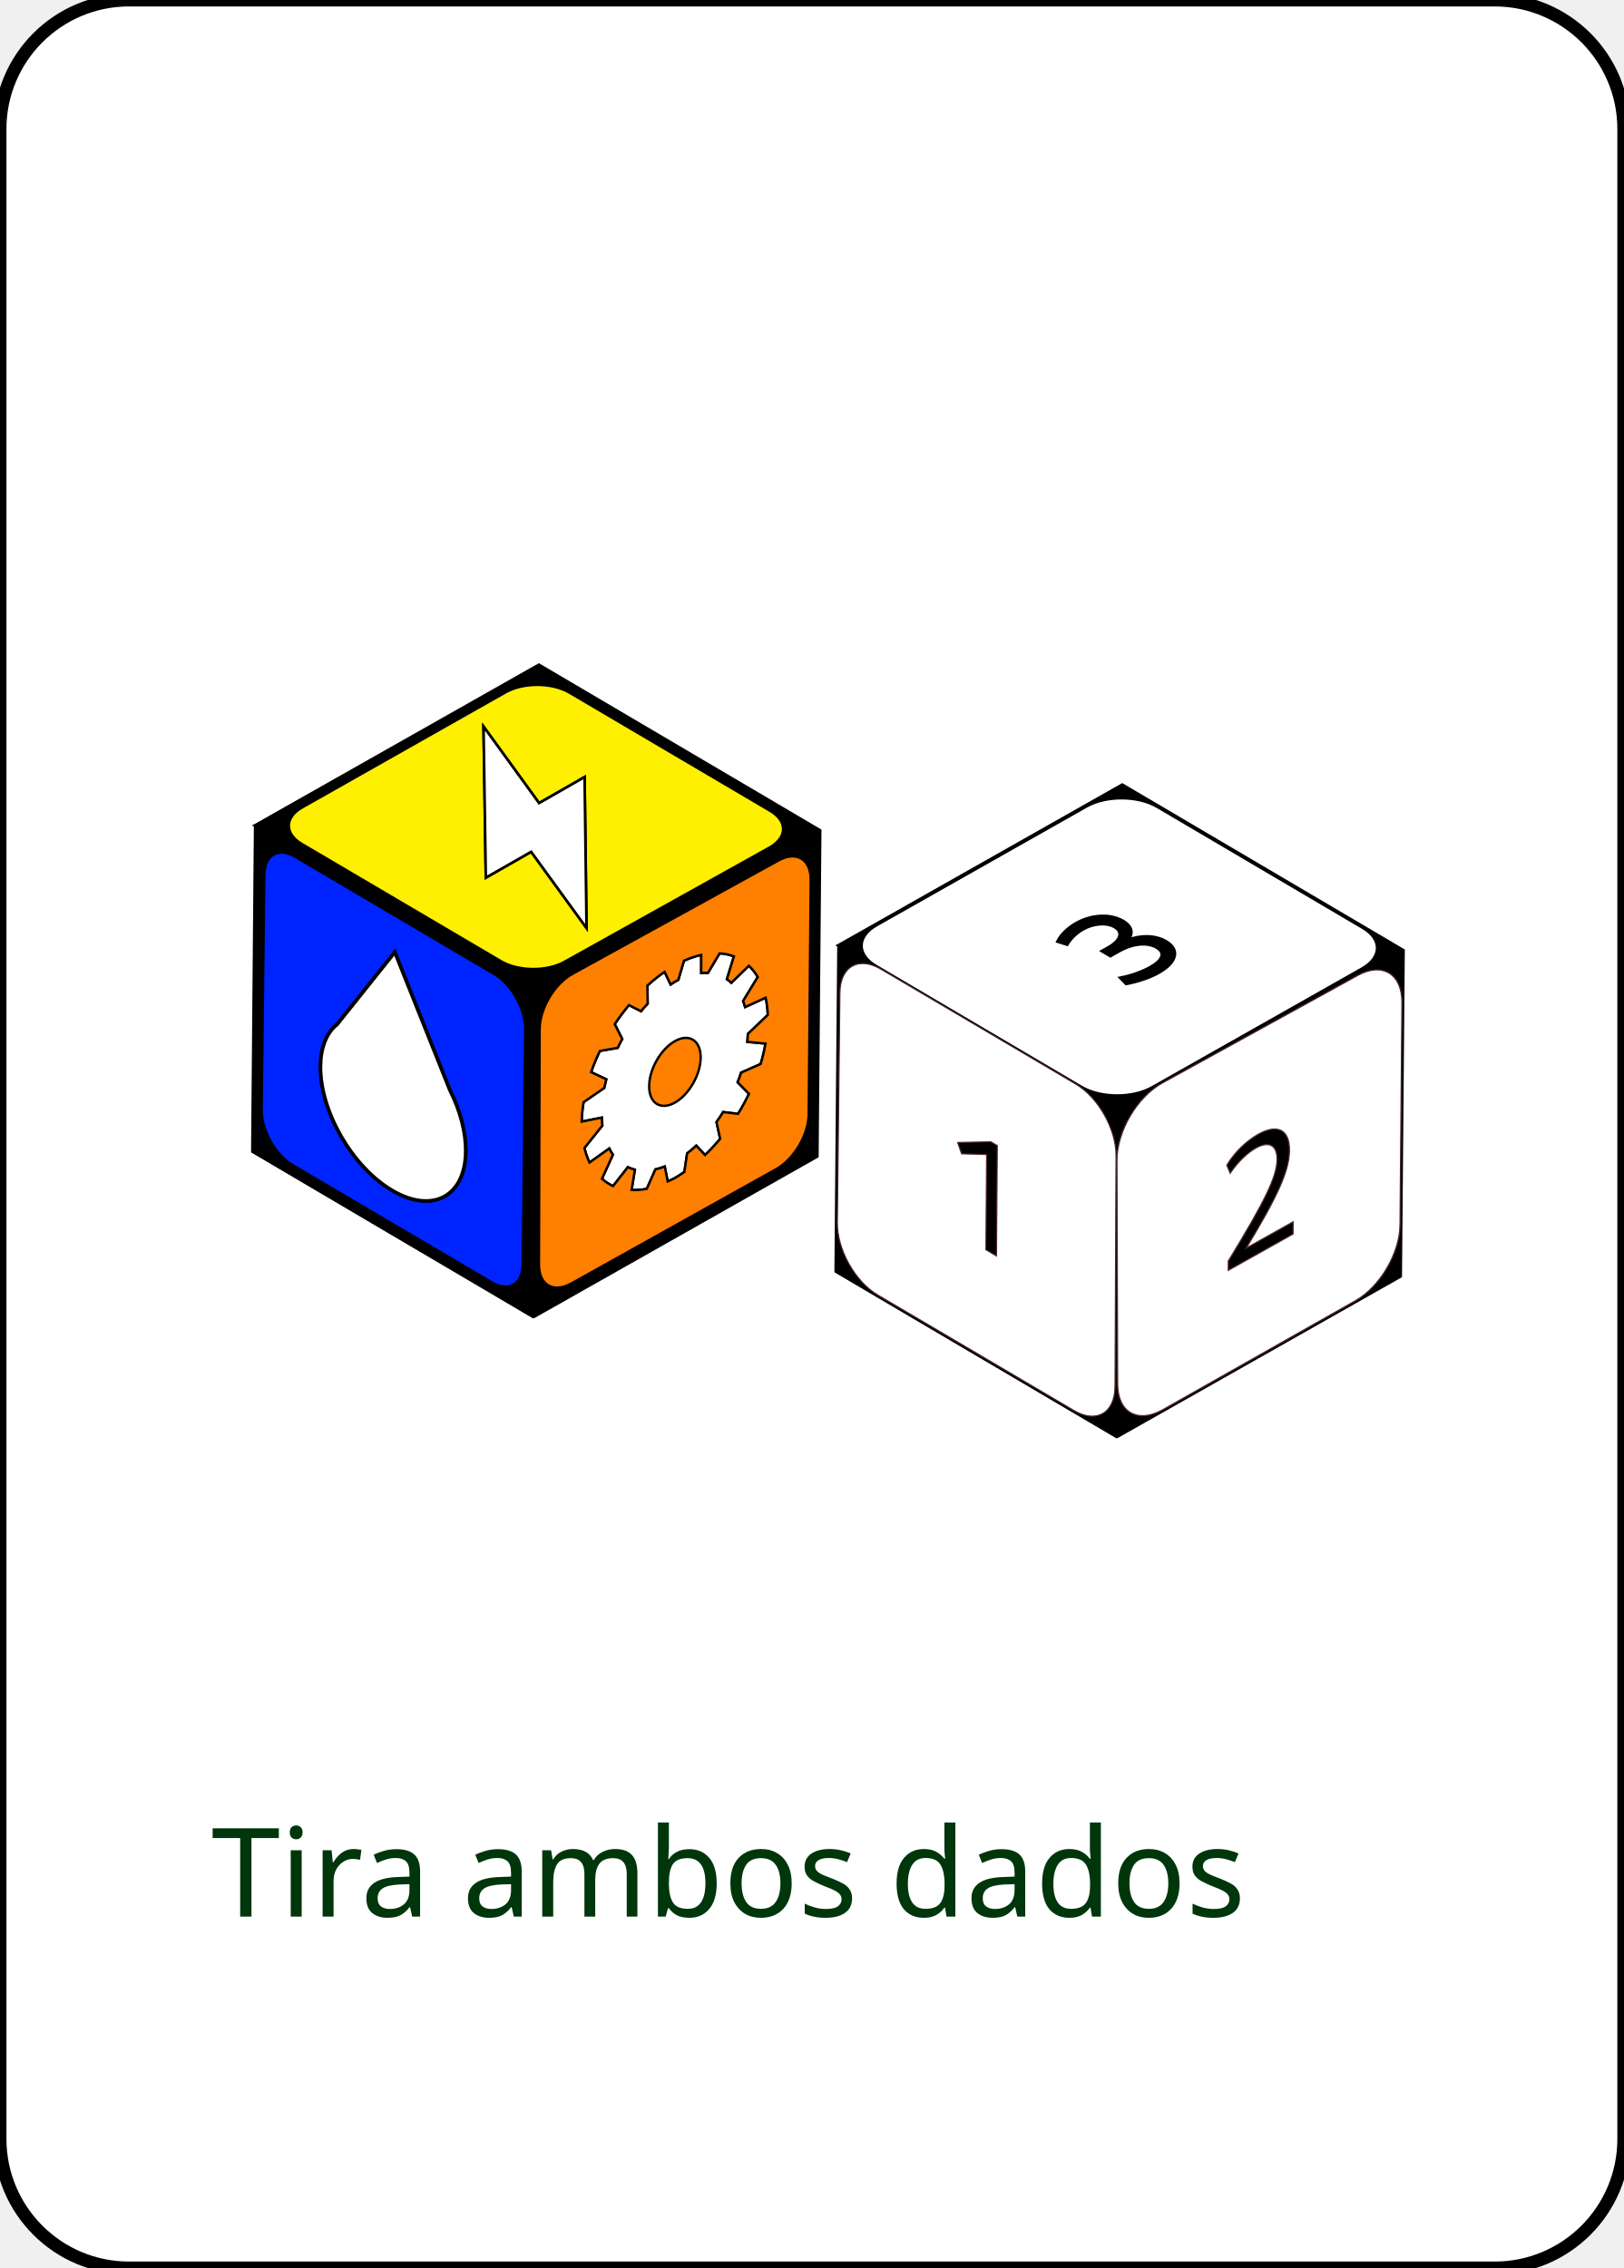
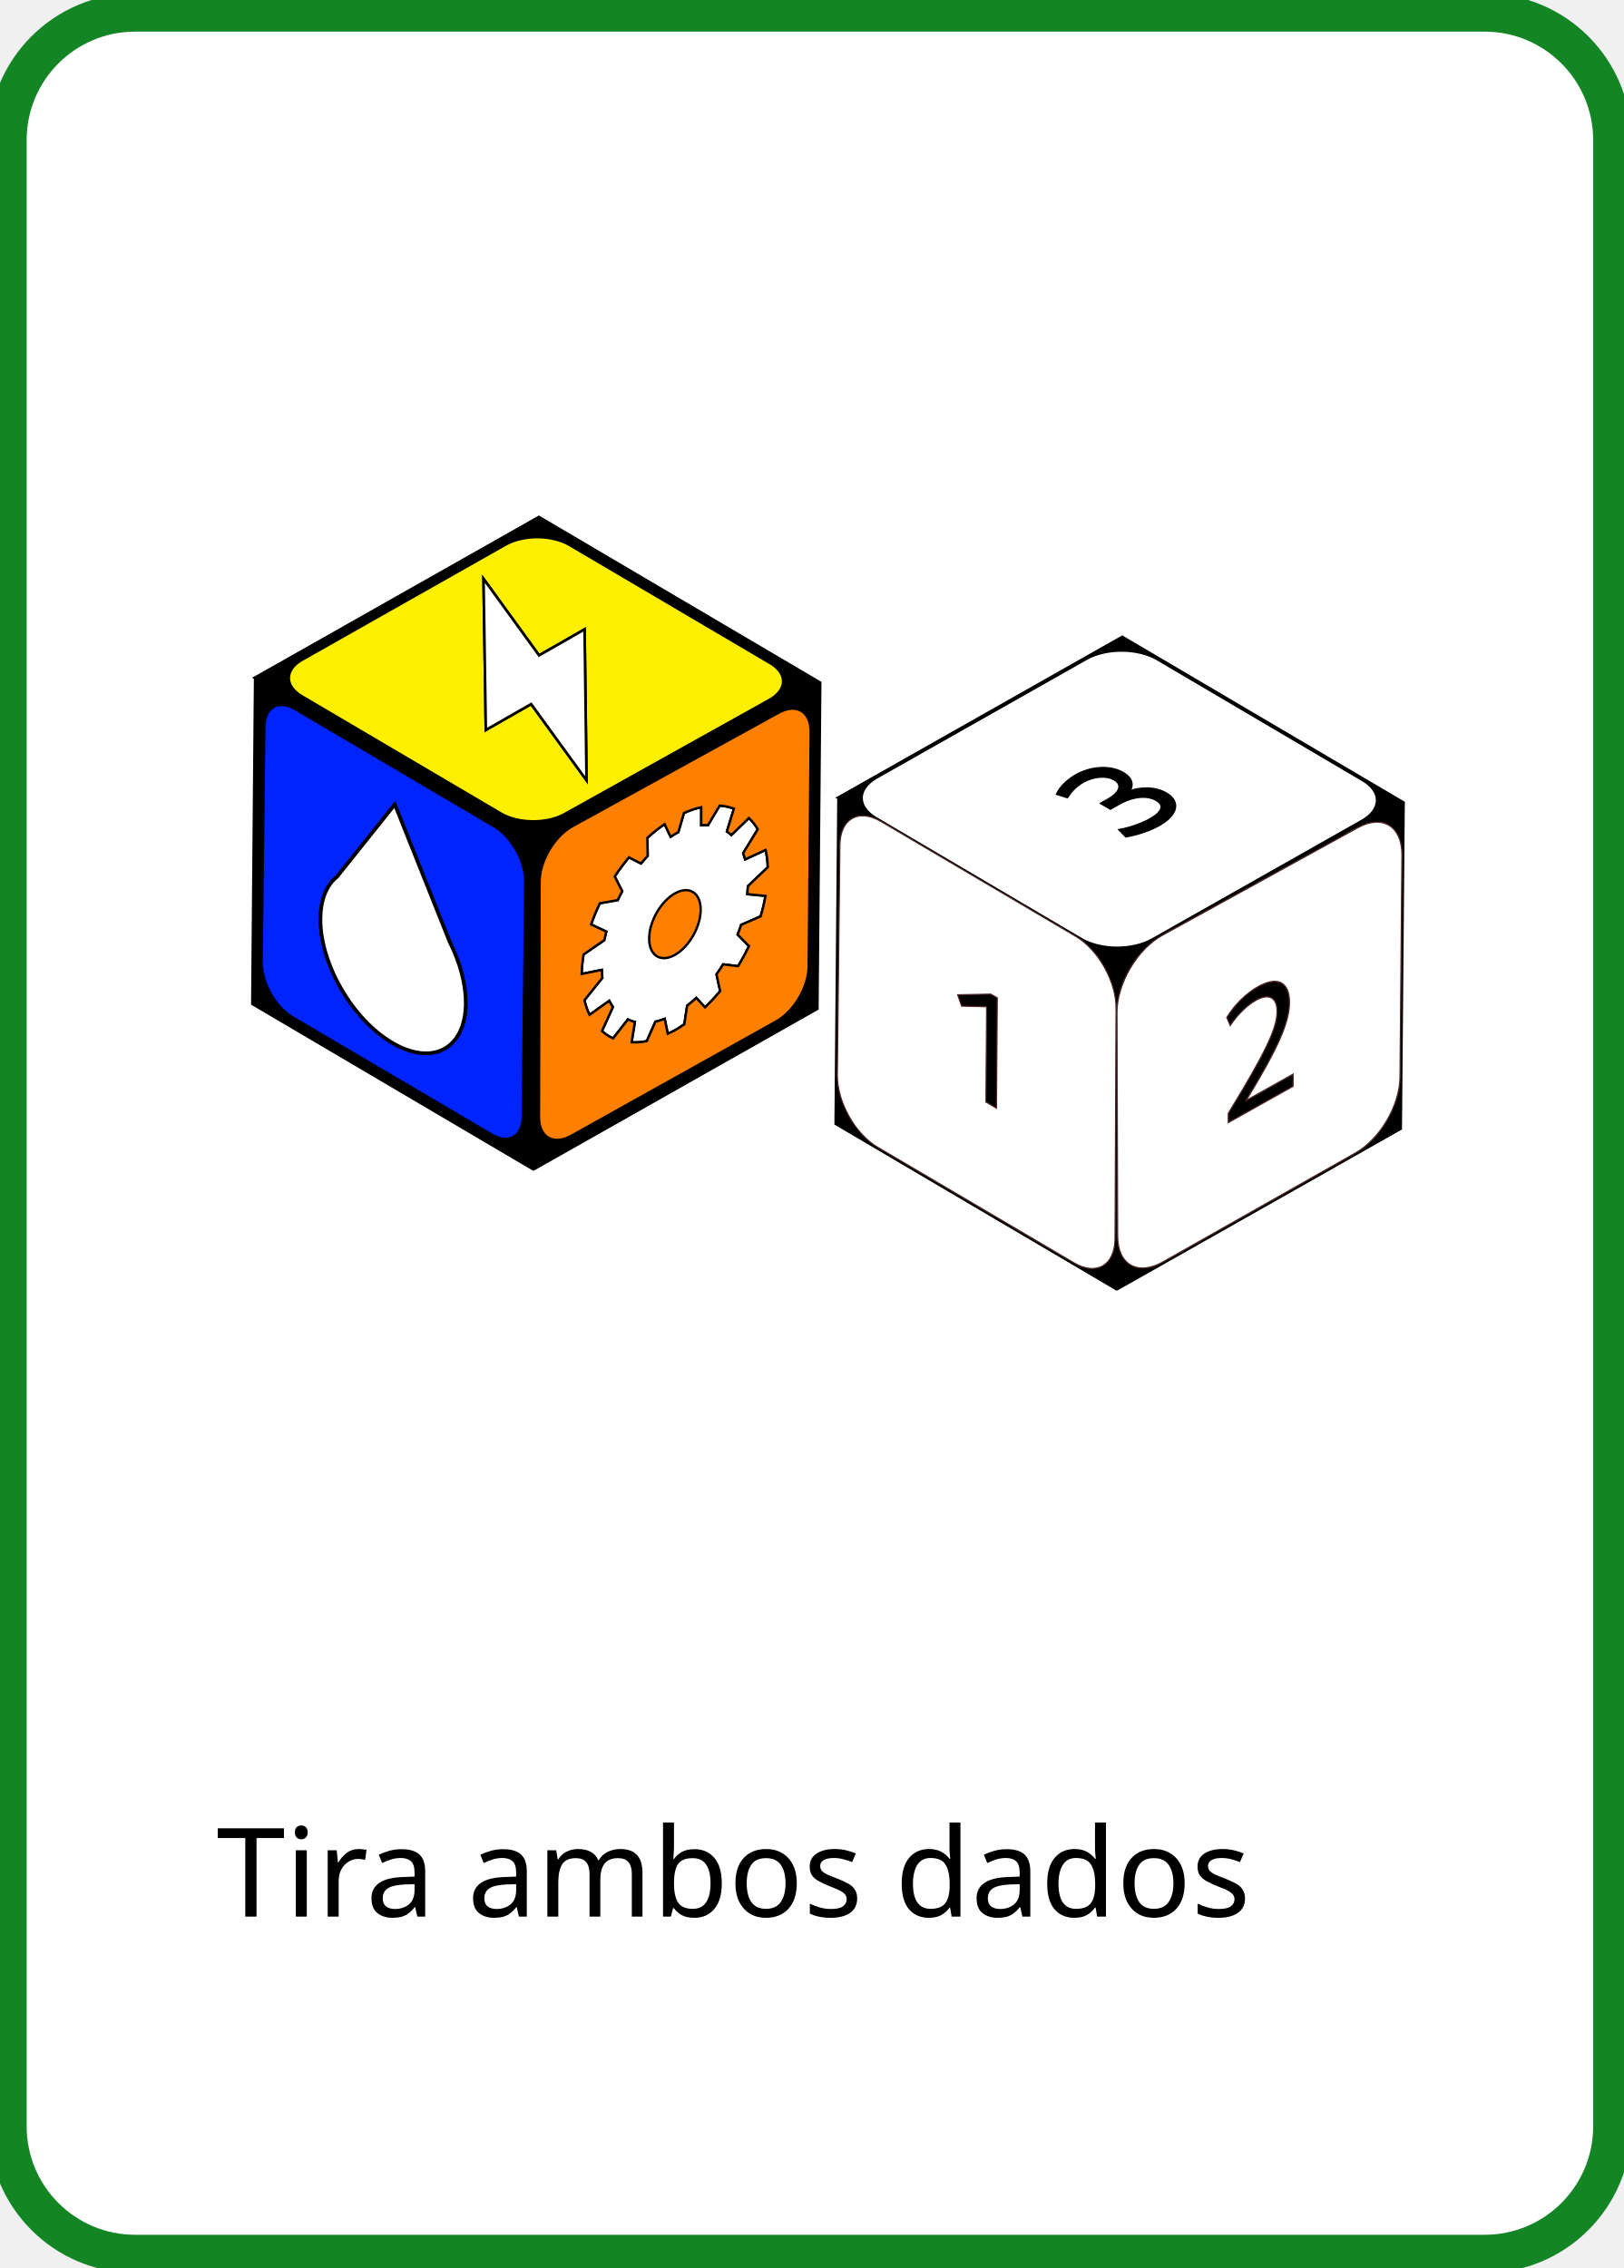
<svg xmlns="http://www.w3.org/2000/svg" width="630" height="880" viewBox="0 0 166.688 232.833" version="1.1" id="svg1">
  <defs id="defs1">
    <rect x="414.914" y="198.729" width="378.66" height="72.509" id="rect5" />
  </defs>
  <g id="layer1">
    <rect style="display:inline;fill:#ffffff;stroke-width:0.265" id="rect25" width="166.688" height="232.833" x="5.7220459e-06" y="-2.5431316e-06" ry="13.251" />
-     <text xml:space="preserve" style="font-style:normal;font-variant:normal;font-weight:normal;font-stretch:normal;font-size:12.7px;font-family:Cantarell;-inkscape-font-specification:'Cantarell, Normal';font-variant-ligatures:normal;font-variant-caps:normal;font-variant-numeric:normal;font-variant-east-asian:normal;text-align:center;text-anchor:middle;fill:#00360b;fill-opacity:1;stroke:none;stroke-width:1;stroke-dasharray:none" x="83.033" y="196.76" id="text2">
-       <tspan style="text-align:center;text-anchor:middle;fill:#00360b;fill-opacity:1;stroke-width:1" x="83.033" y="196.76" id="tspan4">Tira ambos dados</tspan>
+     <text xml:space="preserve" style="font-style:normal;font-variant:normal;font-weight:normal;font-stretch:normal;font-size:12.7px;font-family:Cantarell;-inkscape-font-specification:'Cantarell, Normal';font-variant-ligatures:normal;font-variant-caps:normal;font-variant-numeric:normal;font-variant-east-asian:normal;text-align:center;text-anchor:middle;fill:#000000;fill-opacity:1;stroke:none;stroke-width:1;stroke-dasharray:none" x="83.553" y="196.76" id="text2">
+       <tspan style="text-align:center;text-anchor:middle;fill:#000000;fill-opacity:1;stroke-width:1" x="83.553" y="196.76" id="tspan4">Tira ambos dados</tspan>
    </text>
-     <g id="layer3">
+     <g id="layer3" transform="translate(0,-15.16383)">
      <path id="path1-0" style="fill:#000000;fill-opacity:1;stroke:#000000;stroke-width:0.497" d="m 46.496,44.385 -28.927,16.37 -0.02,0.011 0.019,0.011 -0.082,0.047 -0.288,33.353 28.35,16.696 0.372,0.219 0.102,-0.057 0.019,0.011 28.927,-16.37 0.288,-33.353 -0.39,-0.229 -28.927,16.37 -0.019,-0.011 -0.02,0.011 -0.019,-0.011 0.02,-0.011 0.019,0.011 28.927,-16.37 -0.019,-0.011 z" transform="translate(68.70491,36.29189)" />
      <path id="rect4" style="fill:#ffffff;fill-opacity:1;stroke:#000000;stroke-width:0.316" d="m 89.977,94.951 c -2.052,1.161 -2.086,3.048 -0.076,4.232 l 21.078,12.414 c 2.009,1.183 5.279,1.201 7.33,0.04 l 21.521,-12.179 c 2.052,-1.161 2.086,-3.048 0.076,-4.232 L 118.828,82.813 c -2.009,-1.183 -5.278,-1.201 -7.33,-0.04 z m 20.486,-0.158 c 1.573,-0.89 3.506,-1.005 4.82,-0.231 0.932,0.549 1.087,1.302 0.447,1.968 1.362,-0.55 2.894,-0.507 3.969,0.126 1.433,0.844 1.108,2.131 -0.746,3.18 -0.89,0.504 -2.129,0.929 -3.352,1.152 l -0.581,-0.596 c 1.175,-0.223 2.342,-0.677 3.086,-1.098 1.256,-0.711 1.571,-1.482 0.64,-2.031 -0.979,-0.577 -2.467,-0.425 -3.881,0.376 l -0.878,0.497 -0.848,-0.499 0.659,-0.373 c 1.244,-0.704 1.537,-1.573 0.629,-2.108 -0.848,-0.499 -2.19,-0.374 -3.275,0.24 -0.622,0.352 -1.224,0.913 -1.609,1.559 l -0.972,-0.305 c 0.313,-0.646 1.014,-1.36 1.892,-1.857 z" />
      <path id="text6" style="font-size:16.933px;font-family:Cantarell;-inkscape-font-specification:'Cantarell, Normal';text-align:center;text-anchor:middle;fill:#ffffff;stroke:#512828;stroke-width:0.125" d="m 126.087,130.413 6.651,-3.732 0.005,-1.247 -4.82,2.702 c 3.309,-5.442 4.436,-8.016 4.444,-10.055 0.009,-2.13 -1.244,-2.724 -3.187,-1.645 -1.262,0.701 -2.465,1.894 -3.243,3.183 l 0.349,0.82 c 0.808,-1.201 1.812,-2.126 2.633,-2.582 1.351,-0.751 2.182,-0.289 2.177,1.16 -0.006,1.761 -1.238,4.273 -5.006,10.443 z m -6.758,-19.239 20.05,-11.038 c 2.54,-1.398 4.56,-0.142 4.535,2.809 l -0.197,22.81 c -0.025,2.89 -2.059,6.352 -4.566,7.77 l -19.783,11.195 c -2.559,1.448 -4.63,0.279 -4.639,-2.631 l -0.07,-22.967 c -0.009,-2.971 2.076,-6.52 4.67,-7.948 z" />
      <path id="text7" style="font-size:16.933px;font-family:Cantarell;-inkscape-font-specification:'Cantarell, Normal';text-align:center;text-anchor:middle;fill:#ffffff;stroke:#512828;stroke-width:0.115" d="m 101.206,128.297 1.088,0.641 0.082,-11.331 -0.66,-0.389 -3.411,0.069 0.405,1.165 2.569,0.067 z M 90.439,99.503 110.426,111.29 c 2.305,1.359 4.151,4.636 4.139,7.35 l -0.104,23.67 c -0.012,2.748 -1.892,3.862 -4.215,2.493 L 90.101,132.94 c -2.326,-1.37 -4.173,-4.68 -4.143,-7.419 l 0.262,-23.593 c 0.03,-2.705 1.912,-3.785 4.219,-2.425 z" />
    </g>
-     <g id="layer2">
+     <g id="layer2" transform="translate(0,-15.16383)">
      <path id="path1" style="opacity:1;fill:#000000;stroke:#000000;stroke-width:0.497" d="m 46.496,44.385 -28.927,16.37 -0.02,0.011 0.019,0.011 -0.082,0.047 -0.288,33.353 28.35,16.696 0.372,0.219 0.102,-0.057 0.019,0.011 28.927,-16.37 0.288,-33.353 -0.39,-0.229 -28.927,16.37 -0.019,-0.011 -0.02,0.011 -0.019,-0.011 0.02,-0.011 0.019,0.011 28.927,-16.37 -0.019,-0.011 z" transform="translate(8.821988,23.9826)" />
      <path style="display:inline;fill:#ffffff;fill-opacity:1;stroke:#000000;stroke-width:0.242;stroke-dasharray:none;stroke-opacity:1" d="m 70.212,98.627 -0.583,1.971 c -0.097,0.048 -0.194,0.099 -0.292,0.152 -0.166,0.099 -0.331,0.205 -0.497,0.318 l -0.616,-1.299 c -0.599,0.41 -1.19,0.881 -1.767,1.406 l 0.031,1.856 c -0.235,0.249 -0.464,0.509 -0.688,0.78 l -1.236,-0.629 c -0.517,0.617 -1.006,1.272 -1.462,1.957 l 0.771,1.524 c -0.162,0.298 -0.317,0.601 -0.463,0.908 l -1.837,0.324 c -0.342,0.717 -0.642,1.444 -0.897,2.172 l 1.559,0.729 c -0.079,0.299 -0.149,0.598 -0.21,0.894 l -2.121,1.46 c -0.113,0.686 -0.178,1.355 -0.194,1.999 l 2.069,-0.416 c 0.008,0.28 0.025,0.553 0.053,0.818 l -1.838,2.299 c 0.128,0.541 0.302,1.041 0.521,1.497 l 2.027,-1.441 c 0.112,0.227 0.236,0.44 0.372,0.638 l -1.12,2.469 c 0.343,0.308 0.724,0.56 1.138,0.752 l 1.519,-1.944 c 0.229,0.111 0.47,0.199 0.721,0.263 l -0.335,2.082 c 0.499,0.023 1.021,-0.017 1.559,-0.121 l 0.881,-1.996 c 0.315,-0.069 0.636,-0.166 0.96,-0.291 l 0.308,1.534 c 0.225,-0.098 0.45,-0.205 0.676,-0.321 0.345,-0.199 0.689,-0.418 1.031,-0.658 l 0.284,-1.903 c 0.317,-0.243 0.631,-0.51 0.939,-0.797 l 0.902,0.963 c 0.536,-0.513 1.055,-1.071 1.55,-1.666 l -0.375,-1.718 c 0.238,-0.333 0.466,-0.677 0.684,-1.03 l 1.531,0.186 c 0.409,-0.667 0.784,-1.356 1.12,-2.057 l -1.165,-1.184 c 0.13,-0.33 0.25,-0.662 0.359,-0.994 l 2.003,-0.881 c 0.211,-0.707 0.378,-1.408 0.496,-2.095 l -1.858,-0.18 c 0.026,-0.278 0.044,-0.552 0.052,-0.821 l 2.044,-1.945 c -0.025,-0.624 -0.098,-1.217 -0.22,-1.772 l -2.107,0.967 c -0.06,-0.218 -0.129,-0.428 -0.206,-0.629 l 1.505,-2.463 c -0.261,-0.439 -0.567,-0.824 -0.915,-1.151 l -1.797,1.749 c -0.146,-0.136 -0.299,-0.26 -0.461,-0.37 l 0.722,-2.341 c -0.457,-0.173 -0.948,-0.278 -1.466,-0.313 l -1.198,2.007 c -0.226,-0.014 -0.457,-0.01 -0.693,0.011 l 4.5e-4,-1.855 c -0.577,0.128 -1.169,0.328 -1.768,0.596 z" id="path618-2" />
      <path id="path618" style="display:inline;fill:#ff7f00;fill-opacity:1;stroke:#000000;stroke-width:0.242;stroke-dasharray:none;stroke-opacity:1" d="m 70.212,98.627 -0.583,1.971 c -0.097,0.048 -0.194,0.099 -0.292,0.152 -0.166,0.099 -0.331,0.205 -0.497,0.318 l -0.616,-1.299 c -0.599,0.41 -1.19,0.881 -1.767,1.406 l 0.031,1.856 c -0.235,0.249 -0.464,0.509 -0.688,0.78 l -1.236,-0.629 c -0.517,0.617 -1.006,1.272 -1.462,1.957 l 0.771,1.524 c -0.162,0.298 -0.317,0.601 -0.463,0.908 l -1.837,0.324 c -0.342,0.717 -0.642,1.444 -0.897,2.172 l 1.559,0.729 c -0.079,0.299 -0.149,0.598 -0.21,0.894 l -2.121,1.46 c -0.113,0.686 -0.178,1.355 -0.194,1.999 l 2.069,-0.416 c 0.008,0.28 0.025,0.553 0.053,0.818 l -1.838,2.299 c 0.128,0.541 0.302,1.041 0.521,1.497 l 2.027,-1.441 c 0.112,0.227 0.236,0.44 0.372,0.638 l -1.12,2.469 c 0.343,0.308 0.724,0.56 1.138,0.752 l 1.519,-1.944 c 0.229,0.111 0.47,0.199 0.721,0.263 l -0.335,2.082 c 0.499,0.023 1.021,-0.017 1.559,-0.121 l 0.881,-1.996 c 0.315,-0.069 0.636,-0.166 0.96,-0.291 l 0.308,1.534 c 0.225,-0.098 0.45,-0.205 0.676,-0.321 0.345,-0.199 0.689,-0.418 1.031,-0.658 l 0.284,-1.903 c 0.317,-0.243 0.631,-0.51 0.939,-0.797 l 0.902,0.963 c 0.536,-0.513 1.055,-1.071 1.55,-1.666 l -0.375,-1.718 c 0.238,-0.333 0.466,-0.677 0.684,-1.03 l 1.531,0.186 c 0.409,-0.667 0.784,-1.356 1.12,-2.057 l -1.165,-1.184 c 0.13,-0.33 0.25,-0.662 0.359,-0.994 l 2.003,-0.881 c 0.211,-0.707 0.378,-1.408 0.496,-2.095 l -1.858,-0.18 c 0.026,-0.278 0.044,-0.552 0.052,-0.821 l 2.044,-1.945 c -0.025,-0.624 -0.098,-1.217 -0.22,-1.772 l -2.107,0.967 c -0.06,-0.218 -0.129,-0.428 -0.206,-0.629 l 1.505,-2.463 c -0.261,-0.439 -0.567,-0.824 -0.915,-1.151 l -1.797,1.749 c -0.146,-0.136 -0.299,-0.26 -0.461,-0.37 l 0.722,-2.341 c -0.457,-0.173 -0.948,-0.278 -1.466,-0.313 l -1.198,2.007 c -0.226,-0.014 -0.457,-0.01 -0.693,0.011 l 4.5e-4,-1.855 c -0.577,0.128 -1.169,0.328 -1.768,0.596 z m -0.91,8.243 c 1.462,-0.809 2.637,-0.046 2.626,1.703 -0.011,1.748 -1.202,3.82 -2.662,4.63 -1.46,0.811 -2.638,0.051 -2.629,-1.697 0.01,-1.75 1.203,-3.826 2.665,-4.636 z M 58.778,99.971 79.921,88.332 c 1.848,-1.017 3.32,-0.123 3.301,2.003 l -0.208,24.053 c -0.018,2.102 -1.51,4.618 -3.345,5.643 L 58.667,131.752 c -1.856,1.036 -3.347,0.174 -3.341,-1.936 l 0.067,-24.136 c 0.006,-2.133 1.516,-4.681 3.385,-5.71 z" />
      <path id="path616" style="display:inline;fill:#ffef00;stroke:#000000;stroke-width:0.268;stroke-dasharray:none;stroke-opacity:1" d="m 49.636,74.588 0.236,15.512 4.653,-2.658 5.684,7.827 -0.199,-15.496 -4.672,2.675 z M 31.022,82.877 51.884,71.071 c 1.845,-1.044 4.788,-1.027 6.598,0.038 l 20.586,12.124 c 1.809,1.066 1.768,2.758 -0.09,3.794 L 57.962,98.742 c -1.836,1.023 -4.758,0.995 -6.554,-0.063 L 30.976,86.646 c -1.796,-1.058 -1.776,-2.739 0.046,-3.77 z" />
      <path style="display:inline;fill:#ffffff;fill-opacity:1;stroke:#000000;stroke-width:0.268;stroke-dasharray:none;stroke-opacity:1" d="m 49.636,74.588 0.236,15.512 4.653,-2.658 5.684,7.827 -0.199,-15.496 -4.672,2.675 z" id="path616-5" />
      <path id="path620" style="display:inline;fill:#0024ff;fill-opacity:1;stroke:#000000;stroke-width:0.365;stroke-dasharray:none;stroke-opacity:1" d="m 40.529,97.758 -5.928,7.416 c -1.075,0.858 -1.676,2.358 -1.702,4.256 -0.052,4.632 3.245,10.354 7.363,12.779 4.118,2.425 7.495,0.635 7.545,-3.998 0.021,-1.944 -0.559,-4.181 -1.641,-6.328 z M 30.357,87.919 50.782,99.956 c 1.795,1.058 3.222,3.612 3.199,5.728 l -0.254,24.094 c -0.022,2.119 -1.487,2.974 -3.283,1.916 L 29.999,119.654 c -1.798,-1.059 -3.225,-3.617 -3.201,-5.736 l 0.274,-24.091 c 0.024,-2.116 1.489,-2.967 3.285,-1.908 z" />
      <path style="display:inline;fill:#ffffff;fill-opacity:1;stroke:#000000;stroke-width:0.365;stroke-dasharray:none;stroke-opacity:1" d="m 40.529,97.758 -5.928,7.416 c -1.075,0.858 -1.676,2.358 -1.702,4.256 -0.052,4.632 3.245,10.354 7.363,12.779 4.118,2.425 7.495,0.635 7.545,-3.998 0.021,-1.944 -0.559,-4.181 -1.641,-6.328 z" id="path620-7" />
    </g>
-     <rect style="display:inline;fill:none;stroke:#000000;stroke-width:1.323;stroke-dasharray:none;stroke-opacity:1" id="rect25-3" width="166.688" height="232.833" x="-6.7353249e-06" y="-1.110223e-16" ry="13.251" />
+     <rect style="display:inline;fill:none;stroke:#138524;stroke-width:3.922;stroke-dasharray:none;stroke-opacity:1" id="rect25-3" width="164.728" height="230.096" x="0.776" y="1.287" ry="13.095" />
  </g>
</svg>
